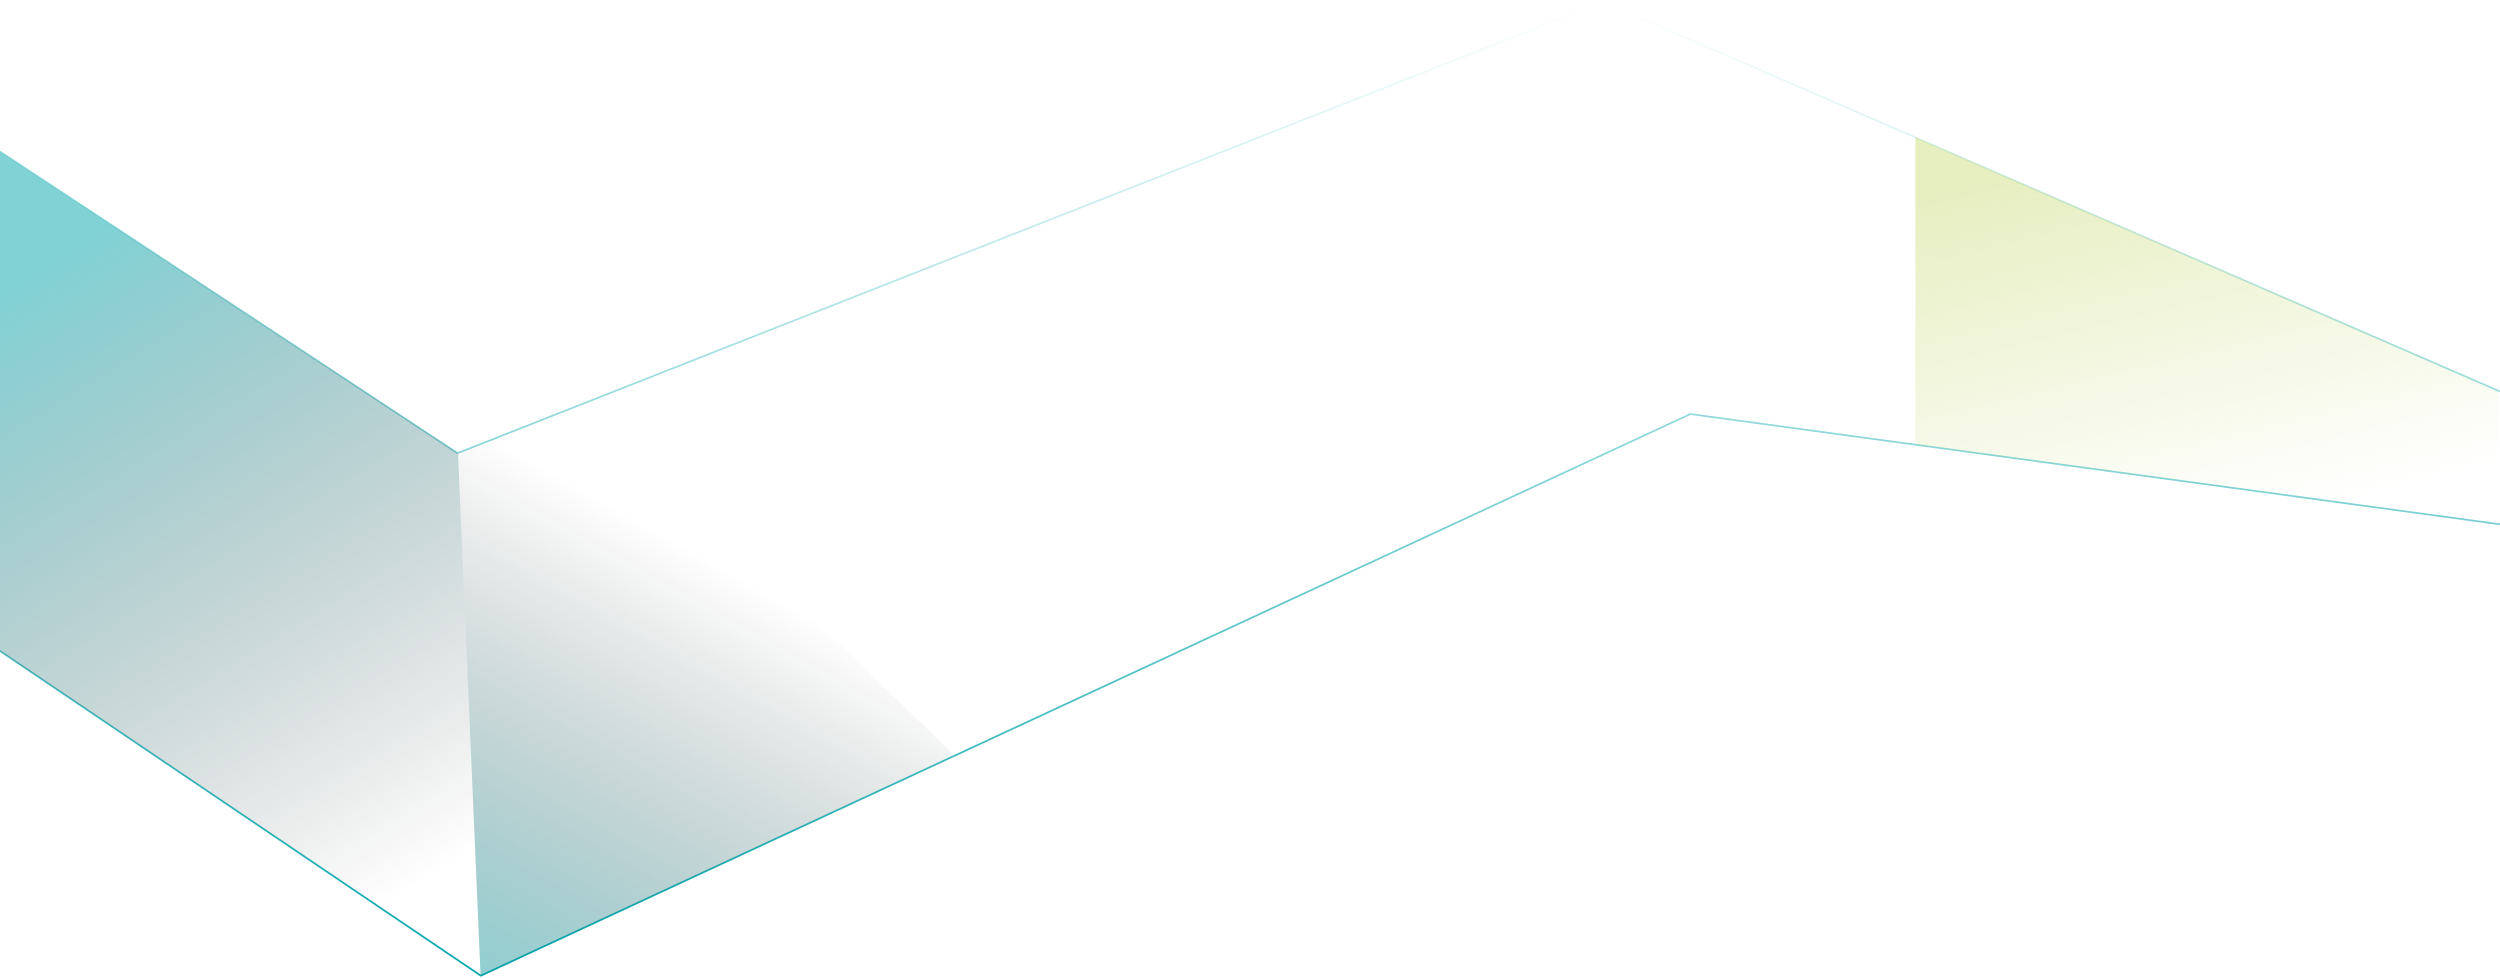
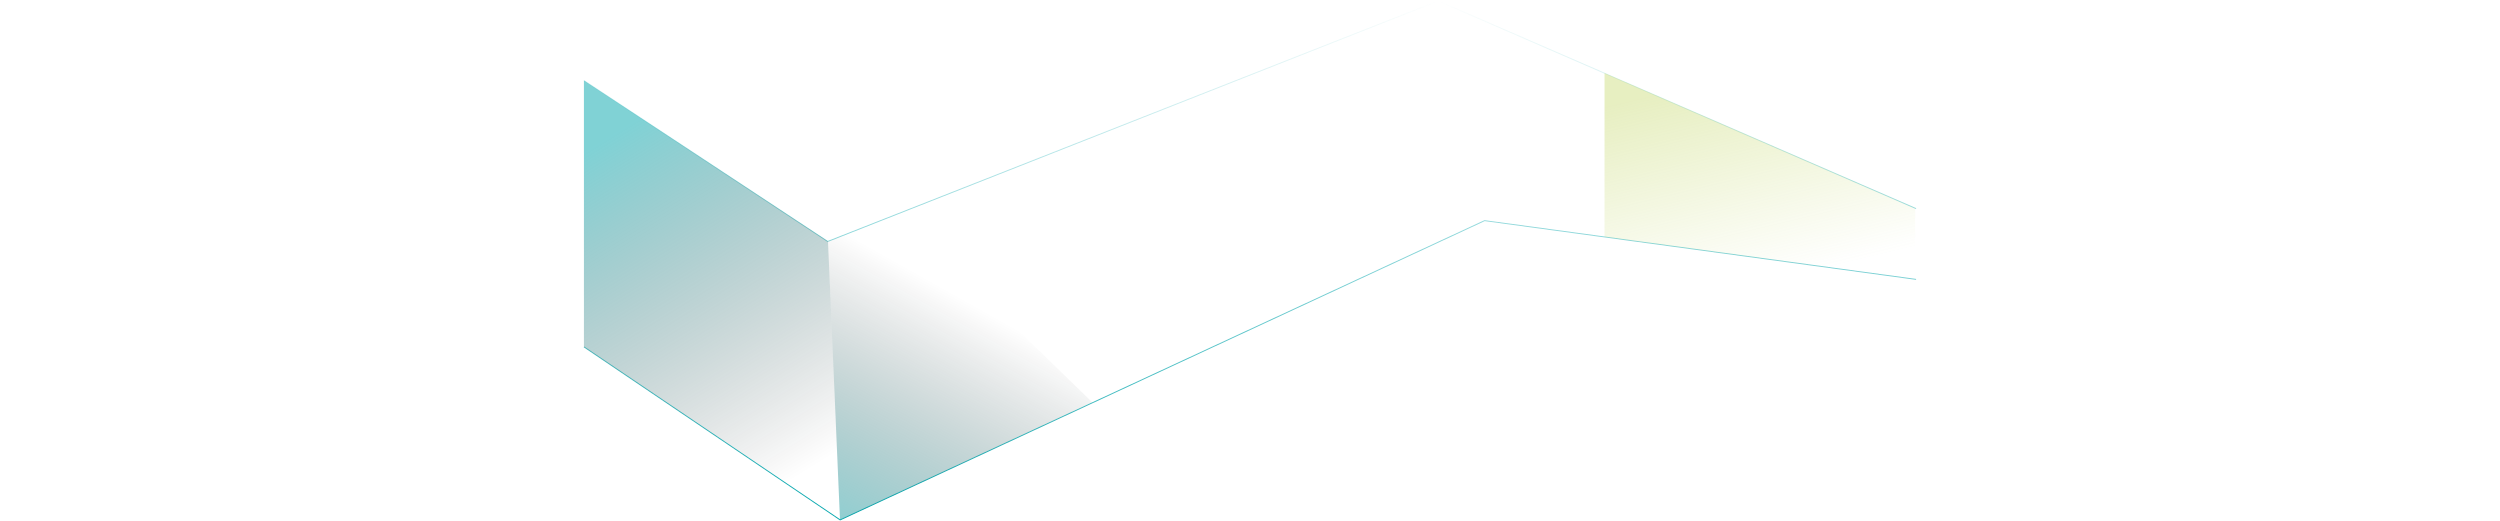
- <svg xmlns="http://www.w3.org/2000/svg" xmlns:xlink="http://www.w3.org/1999/xlink" fill="none" height="563" viewBox="0 0 1440 563" width="1440">
+ <svg xmlns="http://www.w3.org/2000/svg" xmlns:xlink="http://www.w3.org/1999/xlink" fill="none" height="300" viewBox="0 0 1440 563" width="1440">
  <linearGradient id="a" gradientUnits="userSpaceOnUse" x1="720" x2="720" y1="1" y2="562">
    <stop offset="0" stop-color="#01A5AC" stop-opacity="0" />
    <stop offset="1" stop-color="#01A5AC" />
  </linearGradient>
  <linearGradient id="b">
    <stop offset="0" stop-color="#01A5AC" stop-opacity=".5" />
    <stop offset="1" stop-color="" stop-opacity="0" />
  </linearGradient>
  <linearGradient id="c" gradientUnits="userSpaceOnUse" x1="-18.987" x2="202.082" xlink:href="#b" y1="176.5" y2="533.363" />
  <linearGradient id="d" gradientUnits="userSpaceOnUse" x1="276.308" x2="430.232" xlink:href="#b" y1="609" y2="334.49" />
  <linearGradient id="e" gradientUnits="userSpaceOnUse" x1="1080.2" x2="1132.87" y1="121.062" y2="340.496">
    <stop offset="0" stop-color="#B1CA37" stop-opacity=".31" />
    <stop offset="1" stop-color="#B1CA37" stop-opacity="0" />
  </linearGradient>
  <path d="m0 87 263.536 174 659.834-260 516.63 224.5m0 76.5-466.409-63.5-696.63 323.5-276.961-187" stroke="url(#a)" />
  <path d="m276.808 561.5-12.991-300.5-263.817-174v288z" fill="url(#c)" />
  <path d="m339.764 231-75.947 30 12.991 301 272.81-127z" fill="url(#d)" />
  <path d="m1439 225-335.77-146v177l335.77 46z" fill="url(#e)" />
</svg>
